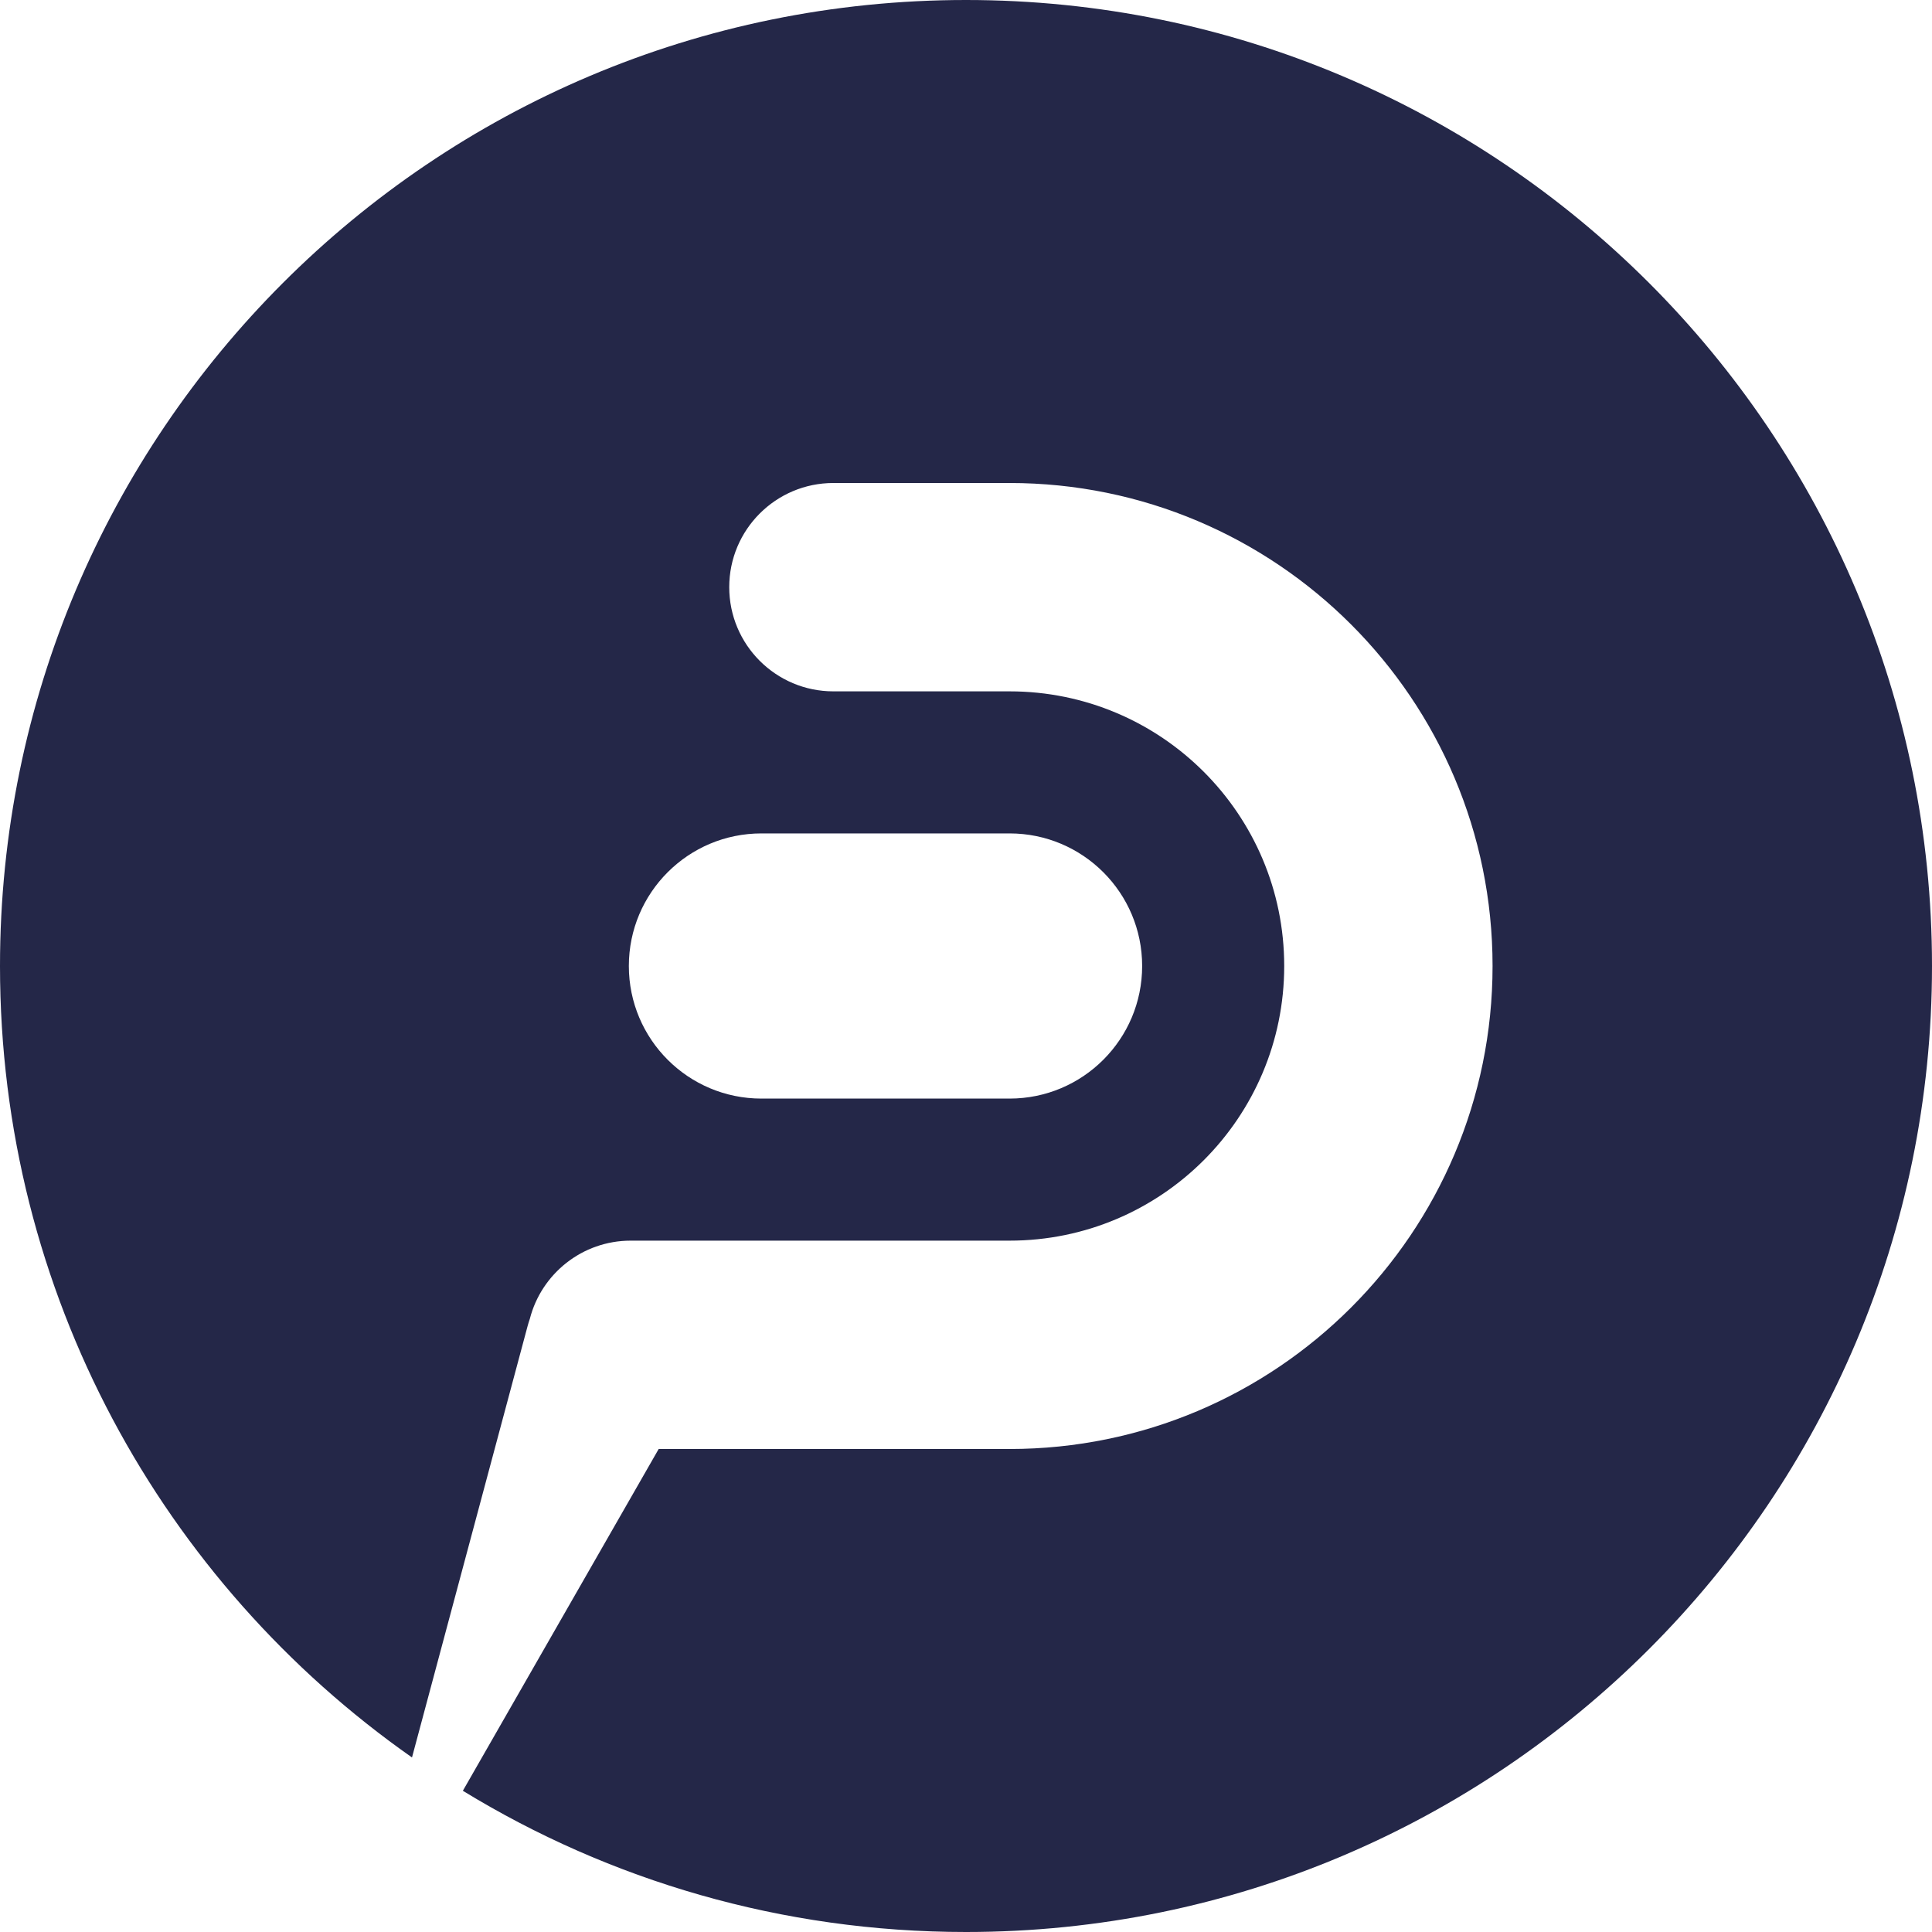
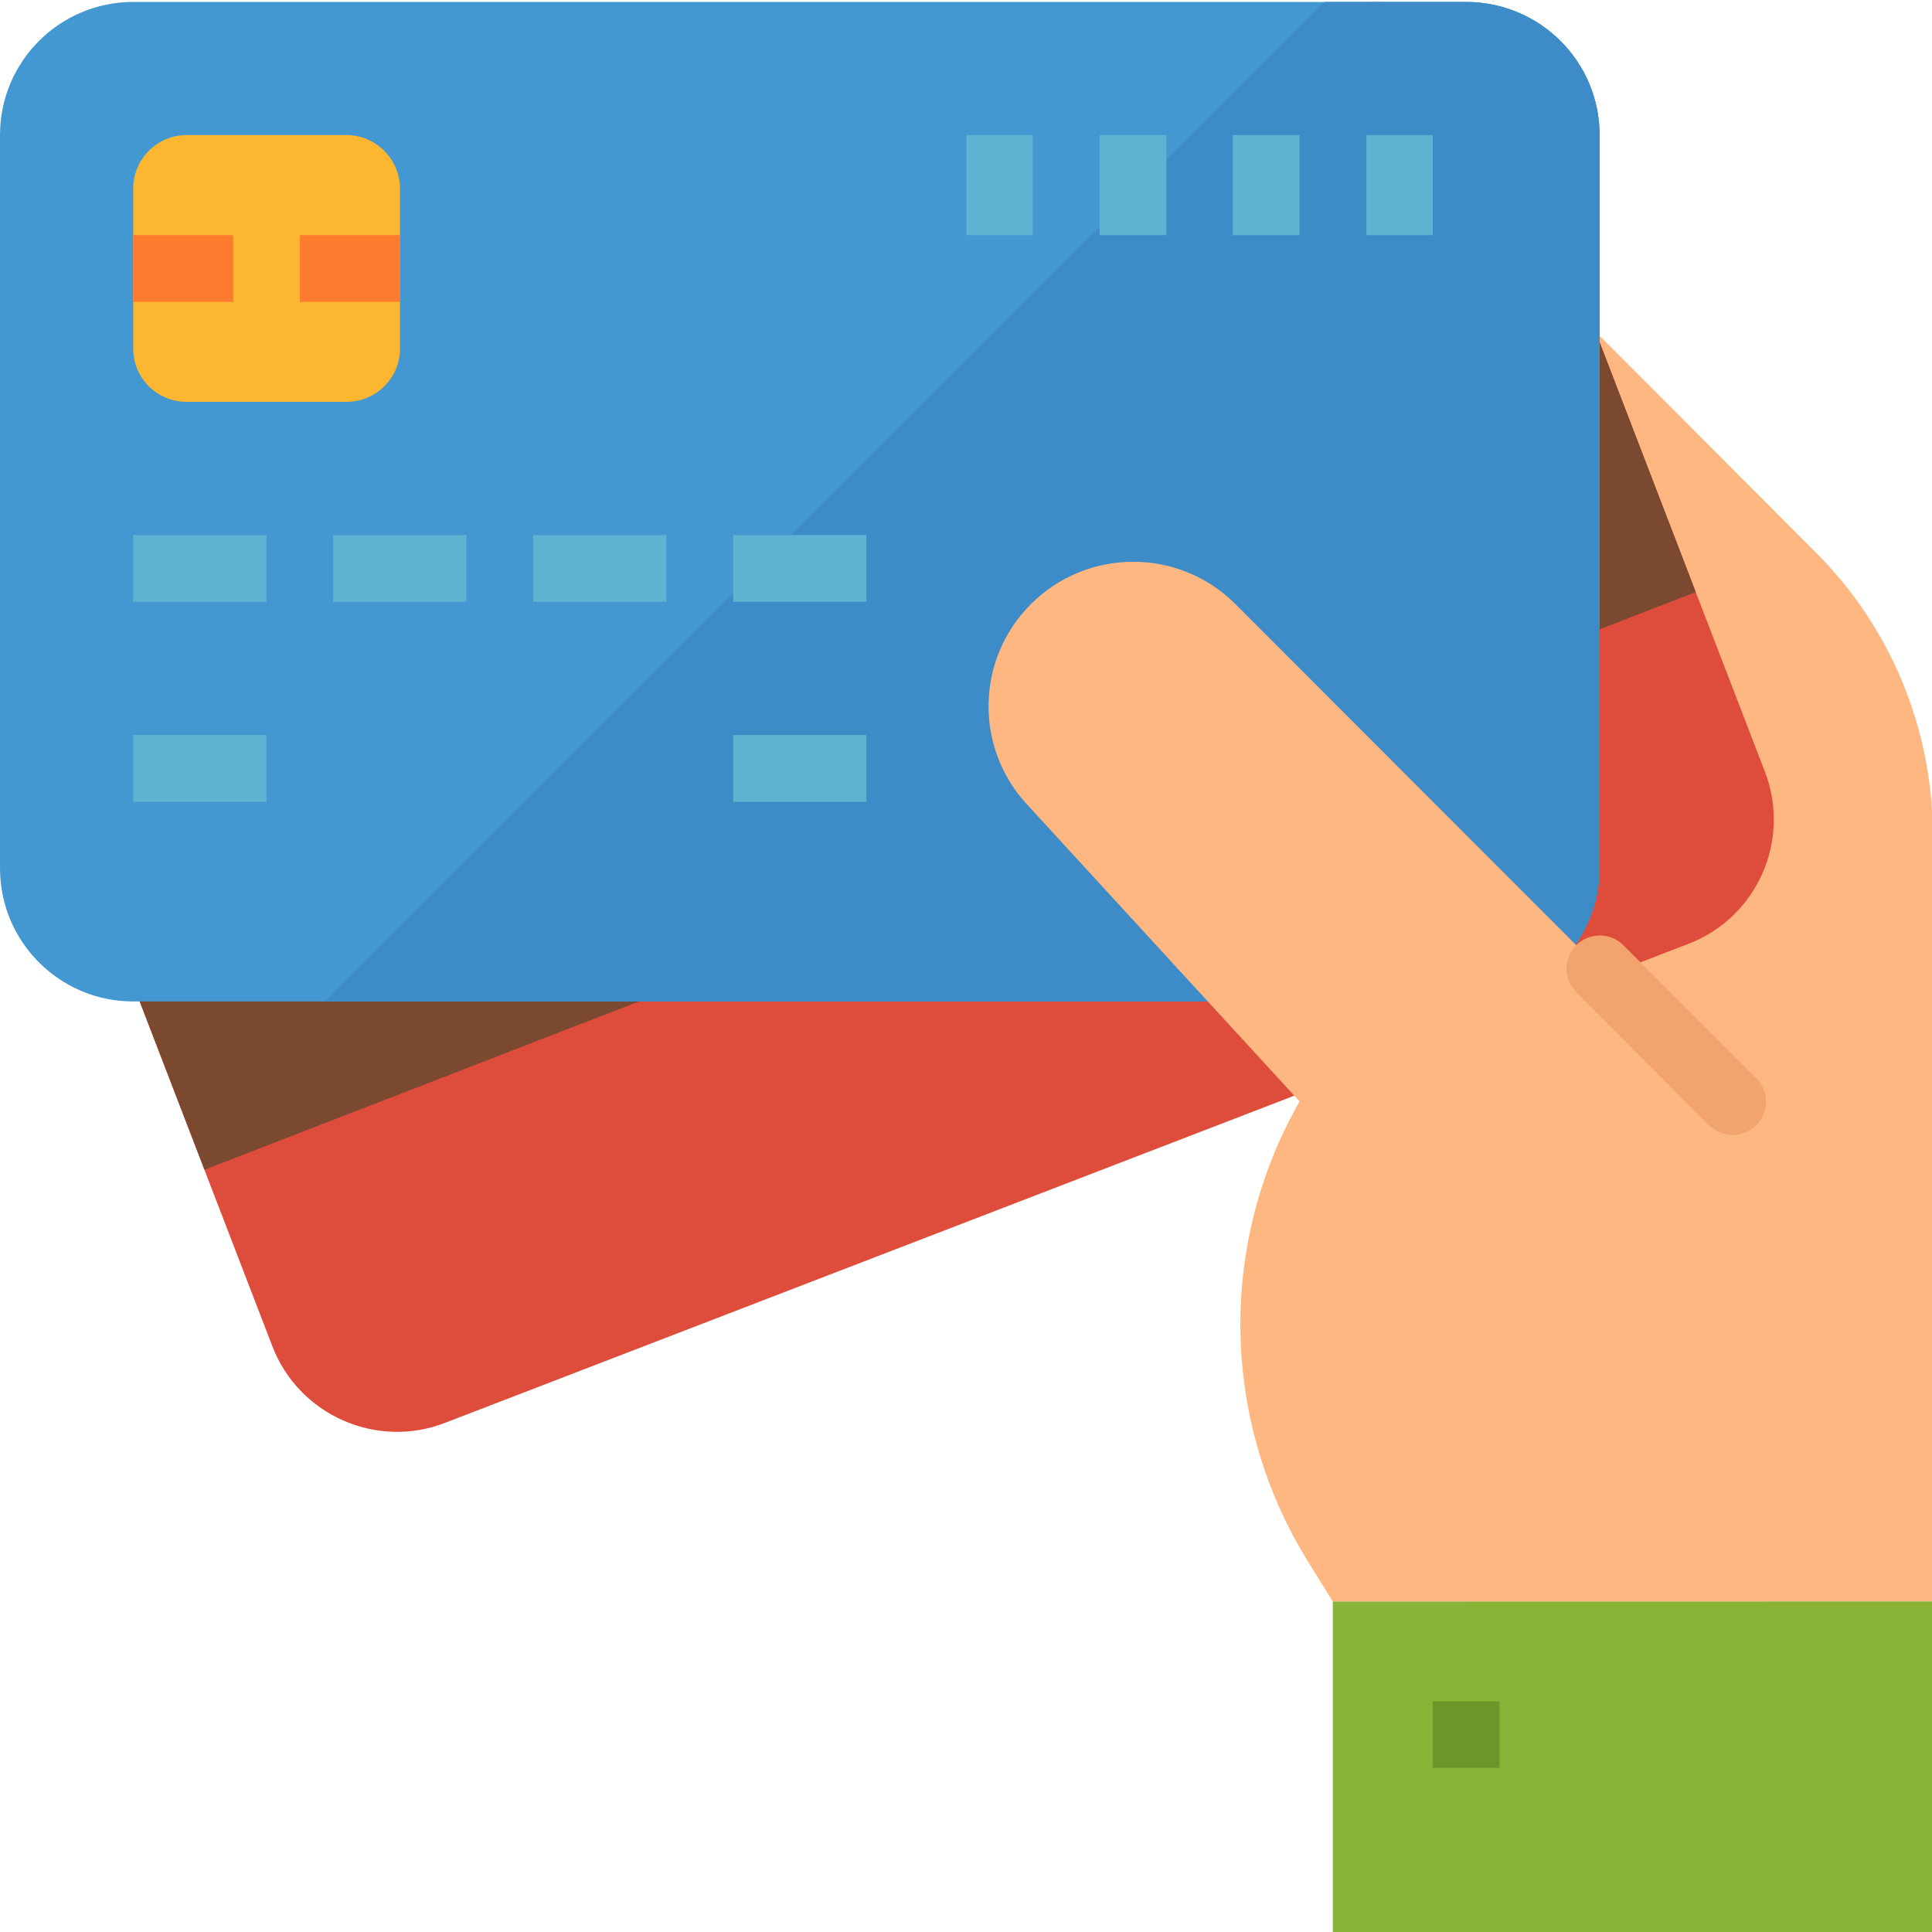
- <svg xmlns="http://www.w3.org/2000/svg" width="20" height="20" viewBox="0 0 512 512" version="1.1">
-   <path d="M256,0 C397.385,0 512,114.615 512,256 C512,397.385 397.385,512 256,512 C207.15,512 161.496,498.318 122.661,474.576 L174.557,384 L267.545,384 C338.238,384 395.545,326.692 395.545,256 C395.545,185.308 338.238,128 267.545,128 L220.863,128 C205.615,128 193.255,140.36 193.255,155.608 C193.255,170.855 205.615,183.216 220.863,183.216 L267.545,183.216 C307.743,183.216 340.329,215.802 340.329,256 C340.329,296.198 307.743,328.784 267.545,328.784 L167.153,328.784 C154.284,328.784 143.472,337.589 140.412,349.503 C140.188,350.146 139.985,350.802 139.806,351.47 L109.184,465.743 C43.161,419.443 0,342.762 0,256 C0,114.615 114.615,0 256,0 Z M267.545,220.863 L201.788,220.863 C182.382,220.863 166.651,236.594 166.651,256 C166.651,275.406 182.382,291.137 201.788,291.137 L267.545,291.137 C286.951,291.137 302.682,275.406 302.682,256 C302.682,236.594 286.951,220.863 267.545,220.863 Z" fill="#242748" />
+ <svg xmlns="http://www.w3.org/2000/svg" width="20pt" height="20pt" viewBox="0 0 20 20" version="1.1">
+   <g id="surface1">
+     <path style=" stroke:none;fill-rule:nonzero;fill:rgb(100%,71.765%,50.98%);fill-opacity:1;" d="M 18.785 5.707 L 15.176 2.09 L 15.176 16.578 L 20.008 16.578 L 20.008 8.641 C 20.008 7.539 19.566 6.48 18.785 5.707 Z M 18.785 5.707 " />
+     <path style=" stroke:none;fill-rule:nonzero;fill:rgb(87.059%,29.804%,23.529%);fill-opacity:1;" d="M 2.82 13.938 L 0.094 6.855 C -0.18 6.145 0.172 5.348 0.883 5.074 L 13.762 0.113 C 14.473 -0.16 15.27 0.195 15.543 0.906 L 18.27 7.988 C 18.543 8.699 18.191 9.496 17.48 9.77 L 4.605 14.73 C 3.895 15.004 3.094 14.648 2.82 13.938 Z M 2.82 13.938 " />
+     <path style=" stroke:none;fill-rule:nonzero;fill:rgb(47.843%,28.627%,18.824%);fill-opacity:1;" d="M 16.527 3.457 L 1.09 9.441 L 2.117 12.109 L 17.555 6.129 Z M 16.527 3.457 " />
+     <path style=" stroke:none;fill-rule:nonzero;fill:rgb(26.275%,59.608%,81.961%);fill-opacity:1;" d="M 0 8.988 L 0 1.398 C 0 0.637 0.617 0.02 1.379 0.02 L 15.176 0.02 C 15.941 0.02 16.559 0.637 16.559 1.398 L 16.559 8.988 C 16.559 9.75 15.941 10.367 15.176 10.367 L 1.379 10.367 C 0.617 10.367 0 9.75 0 8.988 Z M 0 8.988 " />
+     <path style=" stroke:none;fill-rule:nonzero;fill:rgb(24.314%,54.902%,78.039%);fill-opacity:1;" d="M 15.176 0.02 L 13.711 0.02 L 3.363 10.367 L 15.176 10.367 C 15.941 10.367 16.559 9.75 16.559 8.988 L 16.559 1.398 C 16.559 0.637 15.941 0.02 15.176 0.02 Z M 15.176 0.02 " />
+     <path style=" stroke:none;fill-rule:nonzero;fill:rgb(36.863%,70.196%,81.961%);fill-opacity:1;" d="M 1.379 5.539 L 2.758 5.539 L 2.758 6.23 L 1.379 6.23 Z M 1.379 5.539 " />
+     <path style=" stroke:none;fill-rule:nonzero;fill:rgb(36.863%,70.196%,81.961%);fill-opacity:1;" d="M 1.379 7.609 L 2.758 7.609 L 2.758 8.301 L 1.379 8.301 Z M 1.379 7.609 " />
+     <path style=" stroke:none;fill-rule:nonzero;fill:rgb(36.863%,70.196%,81.961%);fill-opacity:1;" d="M 7.59 7.609 L 8.969 7.609 L 8.969 8.301 L 7.59 8.301 Z M 7.59 7.609 " />
+     <path style=" stroke:none;fill-rule:nonzero;fill:rgb(36.863%,70.196%,81.961%);fill-opacity:1;" d="M 3.449 5.539 L 4.828 5.539 L 4.828 6.23 L 3.449 6.23 Z M 3.449 5.539 " />
+     <path style=" stroke:none;fill-rule:nonzero;fill:rgb(36.863%,70.196%,81.961%);fill-opacity:1;" d="M 5.52 5.539 L 6.898 5.539 L 6.898 6.23 L 5.52 6.23 Z M 5.52 5.539 " />
+     <path style=" stroke:none;fill-rule:nonzero;fill:rgb(36.863%,70.196%,81.961%);fill-opacity:1;" d="M 7.59 5.539 L 8.969 5.539 L 8.969 6.23 L 7.59 6.23 Z M 7.59 5.539 " />
+     <path style=" stroke:none;fill-rule:nonzero;fill:rgb(36.863%,70.196%,81.961%);fill-opacity:1;" d="M 14.145 1.398 L 14.832 1.398 L 14.832 2.434 L 14.145 2.434 Z M 14.145 1.398 " />
+     <path style=" stroke:none;fill-rule:nonzero;fill:rgb(36.863%,70.196%,81.961%);fill-opacity:1;" d="M 12.762 1.398 L 13.453 1.398 L 13.453 2.434 L 12.762 2.434 Z M 12.762 1.398 " />
+     <path style=" stroke:none;fill-rule:nonzero;fill:rgb(36.863%,70.196%,81.961%);fill-opacity:1;" d="M 11.383 1.398 L 12.074 1.398 L 12.074 2.434 L 11.383 2.434 Z M 11.383 1.398 " />
+     <path style=" stroke:none;fill-rule:nonzero;fill:rgb(36.863%,70.196%,81.961%);fill-opacity:1;" d="M 10.004 1.398 L 10.691 1.398 L 10.691 2.434 L 10.004 2.434 Z M 10.004 1.398 " />
+     <path style=" stroke:none;fill-rule:nonzero;fill:rgb(53.333%,70.196%,21.569%);fill-opacity:1;" d="M 13.797 16.578 L 20.008 16.578 L 20.008 20.027 L 13.797 20.027 Z M 13.797 16.578 " />
+     <path style=" stroke:none;fill-rule:nonzero;fill:rgb(100%,71.765%,50.98%);fill-opacity:1;" d="M 12.785 6.25 C 12.199 5.668 11.254 5.672 10.672 6.254 C 10.105 6.82 10.086 7.73 10.625 8.32 L 13.453 11.402 C 12.602 12.891 12.641 14.723 13.547 16.176 L 13.797 16.578 L 18.281 16.578 L 18.281 11.75 Z M 12.785 6.25 " />
+     <path style=" stroke:none;fill-rule:nonzero;fill:rgb(41.961%,58.824%,16.471%);fill-opacity:1;" d="M 14.832 17.613 L 15.523 17.613 L 15.523 18.301 L 14.832 18.301 Z M 14.832 17.613 " />
+     <path style=" stroke:none;fill-rule:nonzero;fill:rgb(99.216%,71.373%,18.431%);fill-opacity:1;" d="M 1.379 3.609 L 1.379 1.953 C 1.379 1.648 1.625 1.398 1.934 1.398 L 3.586 1.398 C 3.891 1.398 4.141 1.648 4.141 1.953 L 4.141 3.609 C 4.141 3.914 3.891 4.16 3.586 4.16 L 1.934 4.16 C 1.625 4.16 1.379 3.914 1.379 3.609 Z M 1.379 3.609 " />
+     <path style=" stroke:none;fill-rule:nonzero;fill:rgb(99.216%,48.235%,18.431%);fill-opacity:1;" d="M 1.379 2.434 L 2.414 2.434 L 2.414 3.125 L 1.379 3.125 Z M 1.379 2.434 " />
+     <path style=" stroke:none;fill-rule:nonzero;fill:rgb(99.216%,48.235%,18.431%);fill-opacity:1;" d="M 3.105 2.434 L 4.141 2.434 L 4.141 3.125 L 3.105 3.125 Z M 3.105 2.434 " />
+     <path style=" stroke:none;fill-rule:nonzero;fill:rgb(94.902%,64.314%,43.529%);fill-opacity:1;" d="M 17.938 11.75 C 17.844 11.75 17.758 11.711 17.691 11.648 L 16.312 10.266 C 16.18 10.129 16.184 9.914 16.32 9.781 C 16.457 9.652 16.668 9.652 16.801 9.781 L 18.18 11.16 C 18.316 11.293 18.316 11.512 18.18 11.648 C 18.117 11.711 18.027 11.75 17.938 11.75 Z M 17.938 11.75 " />
+   </g>
</svg>
